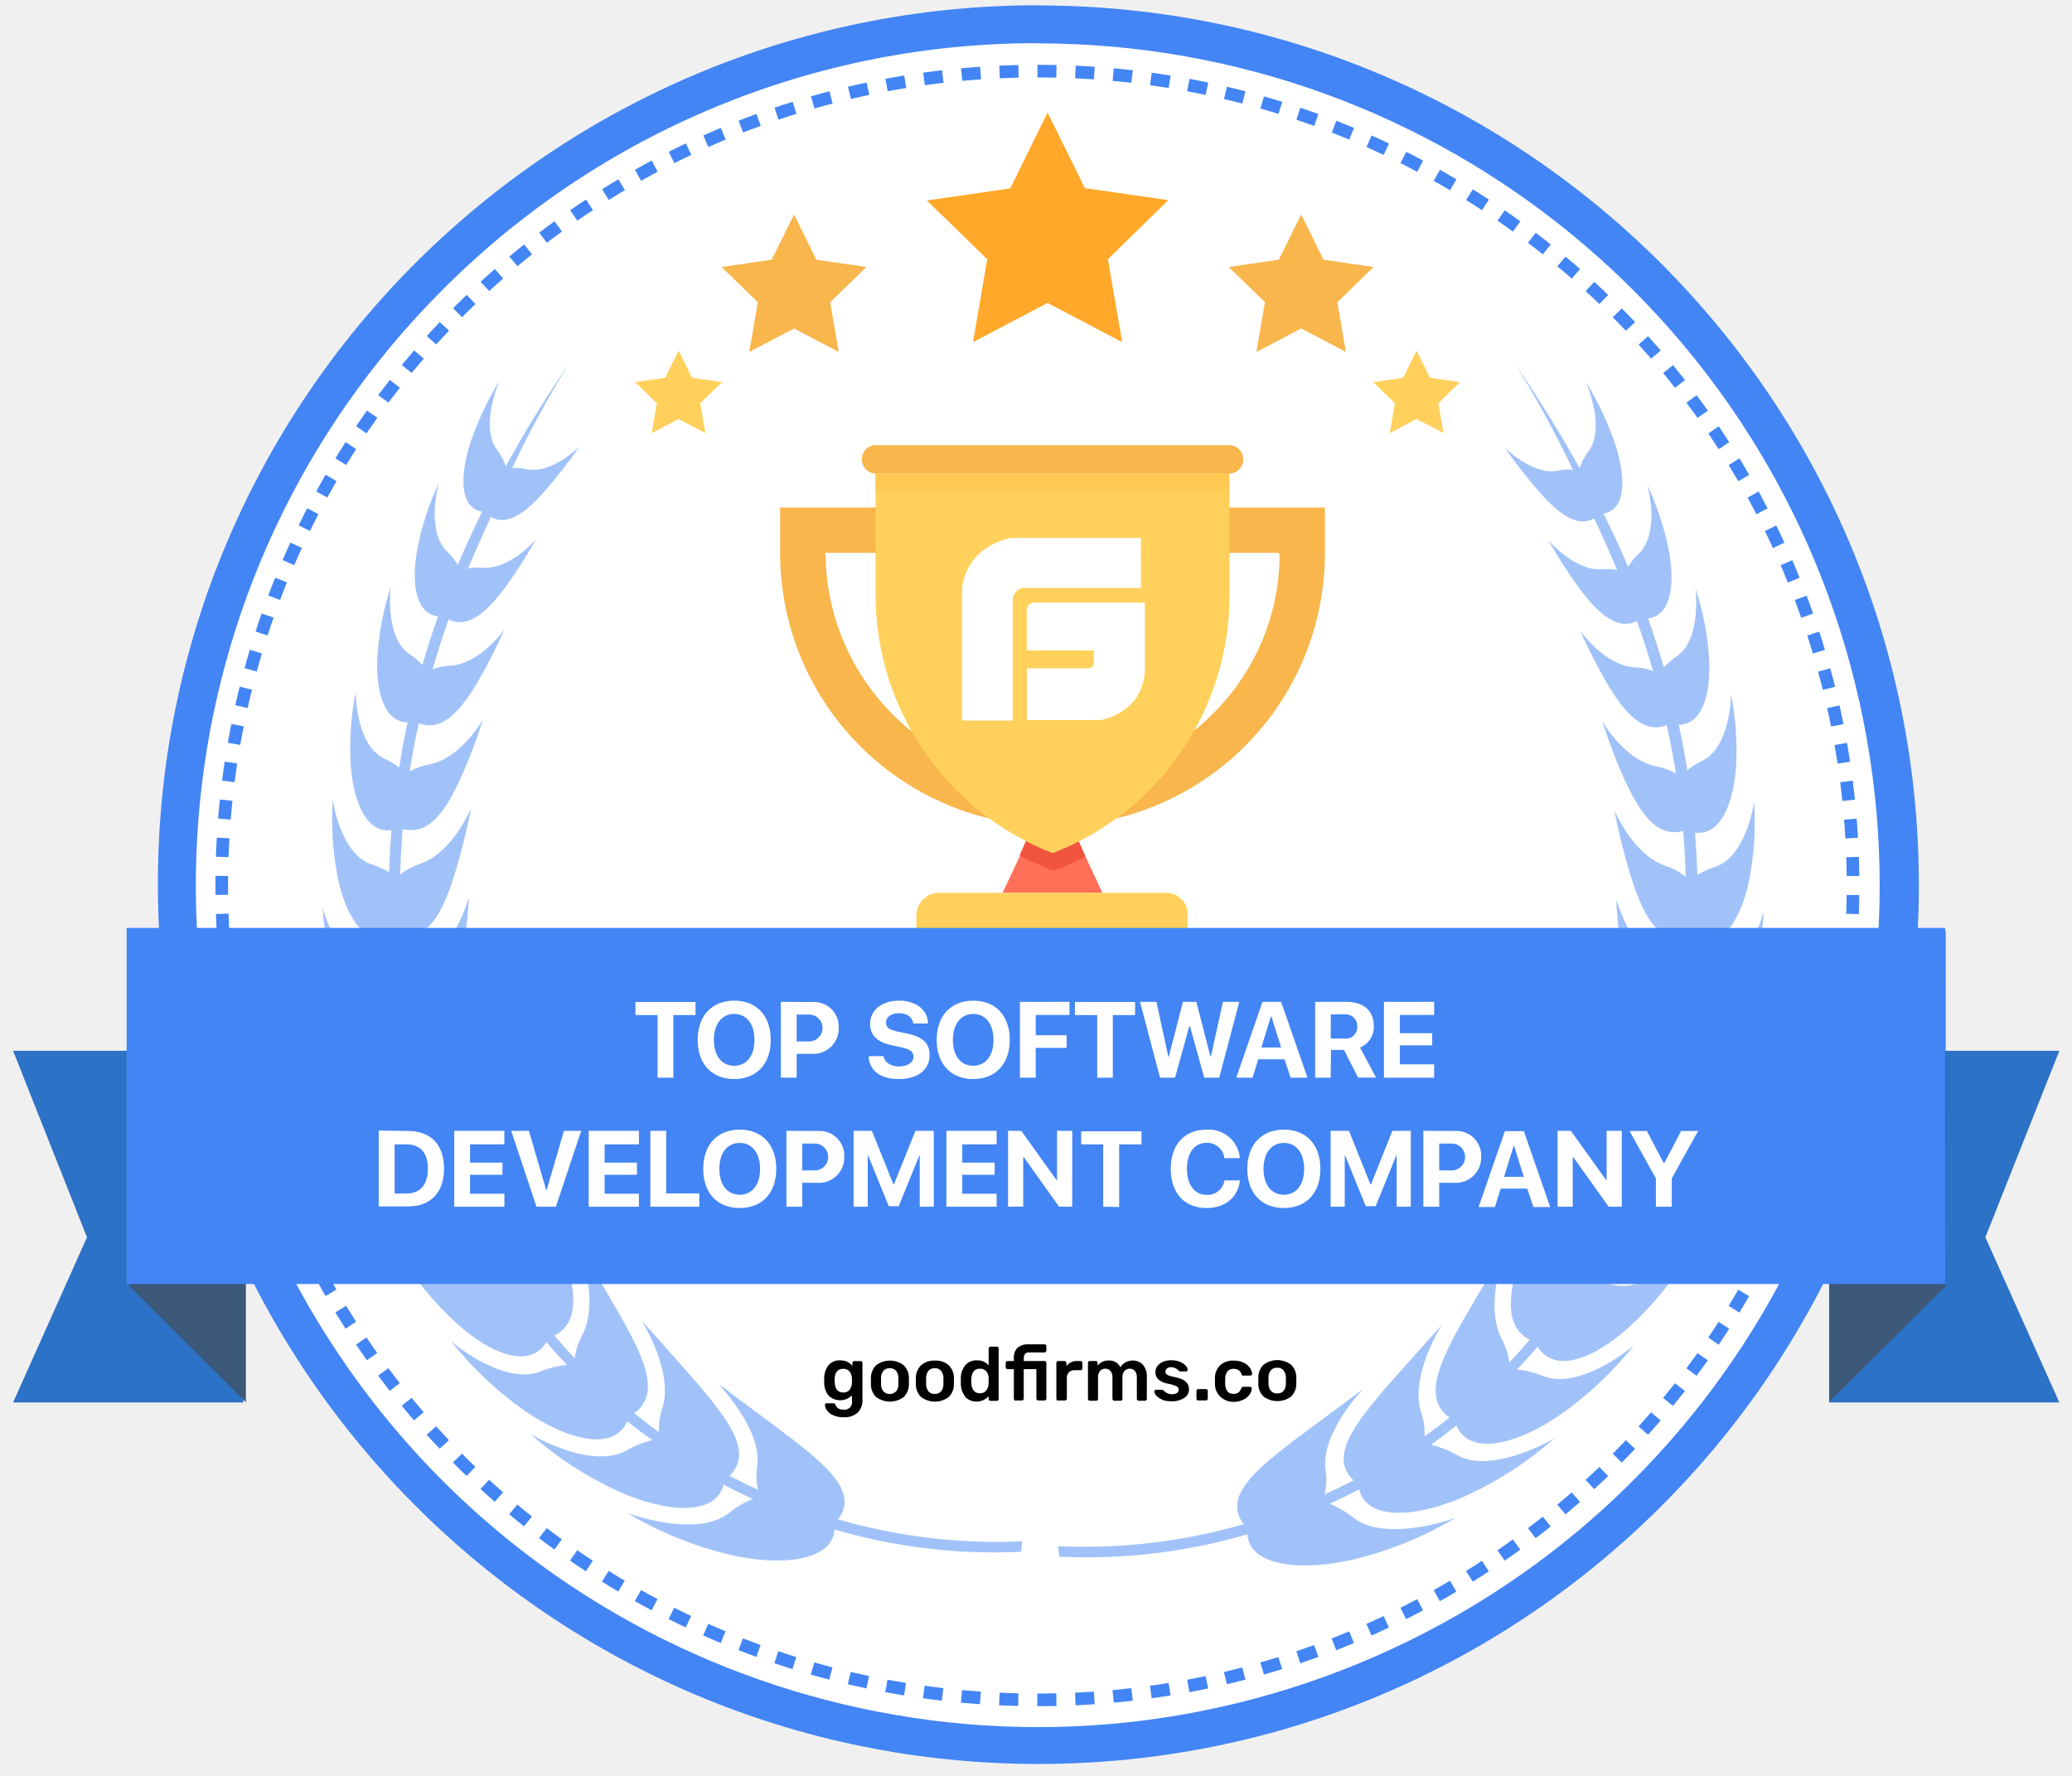
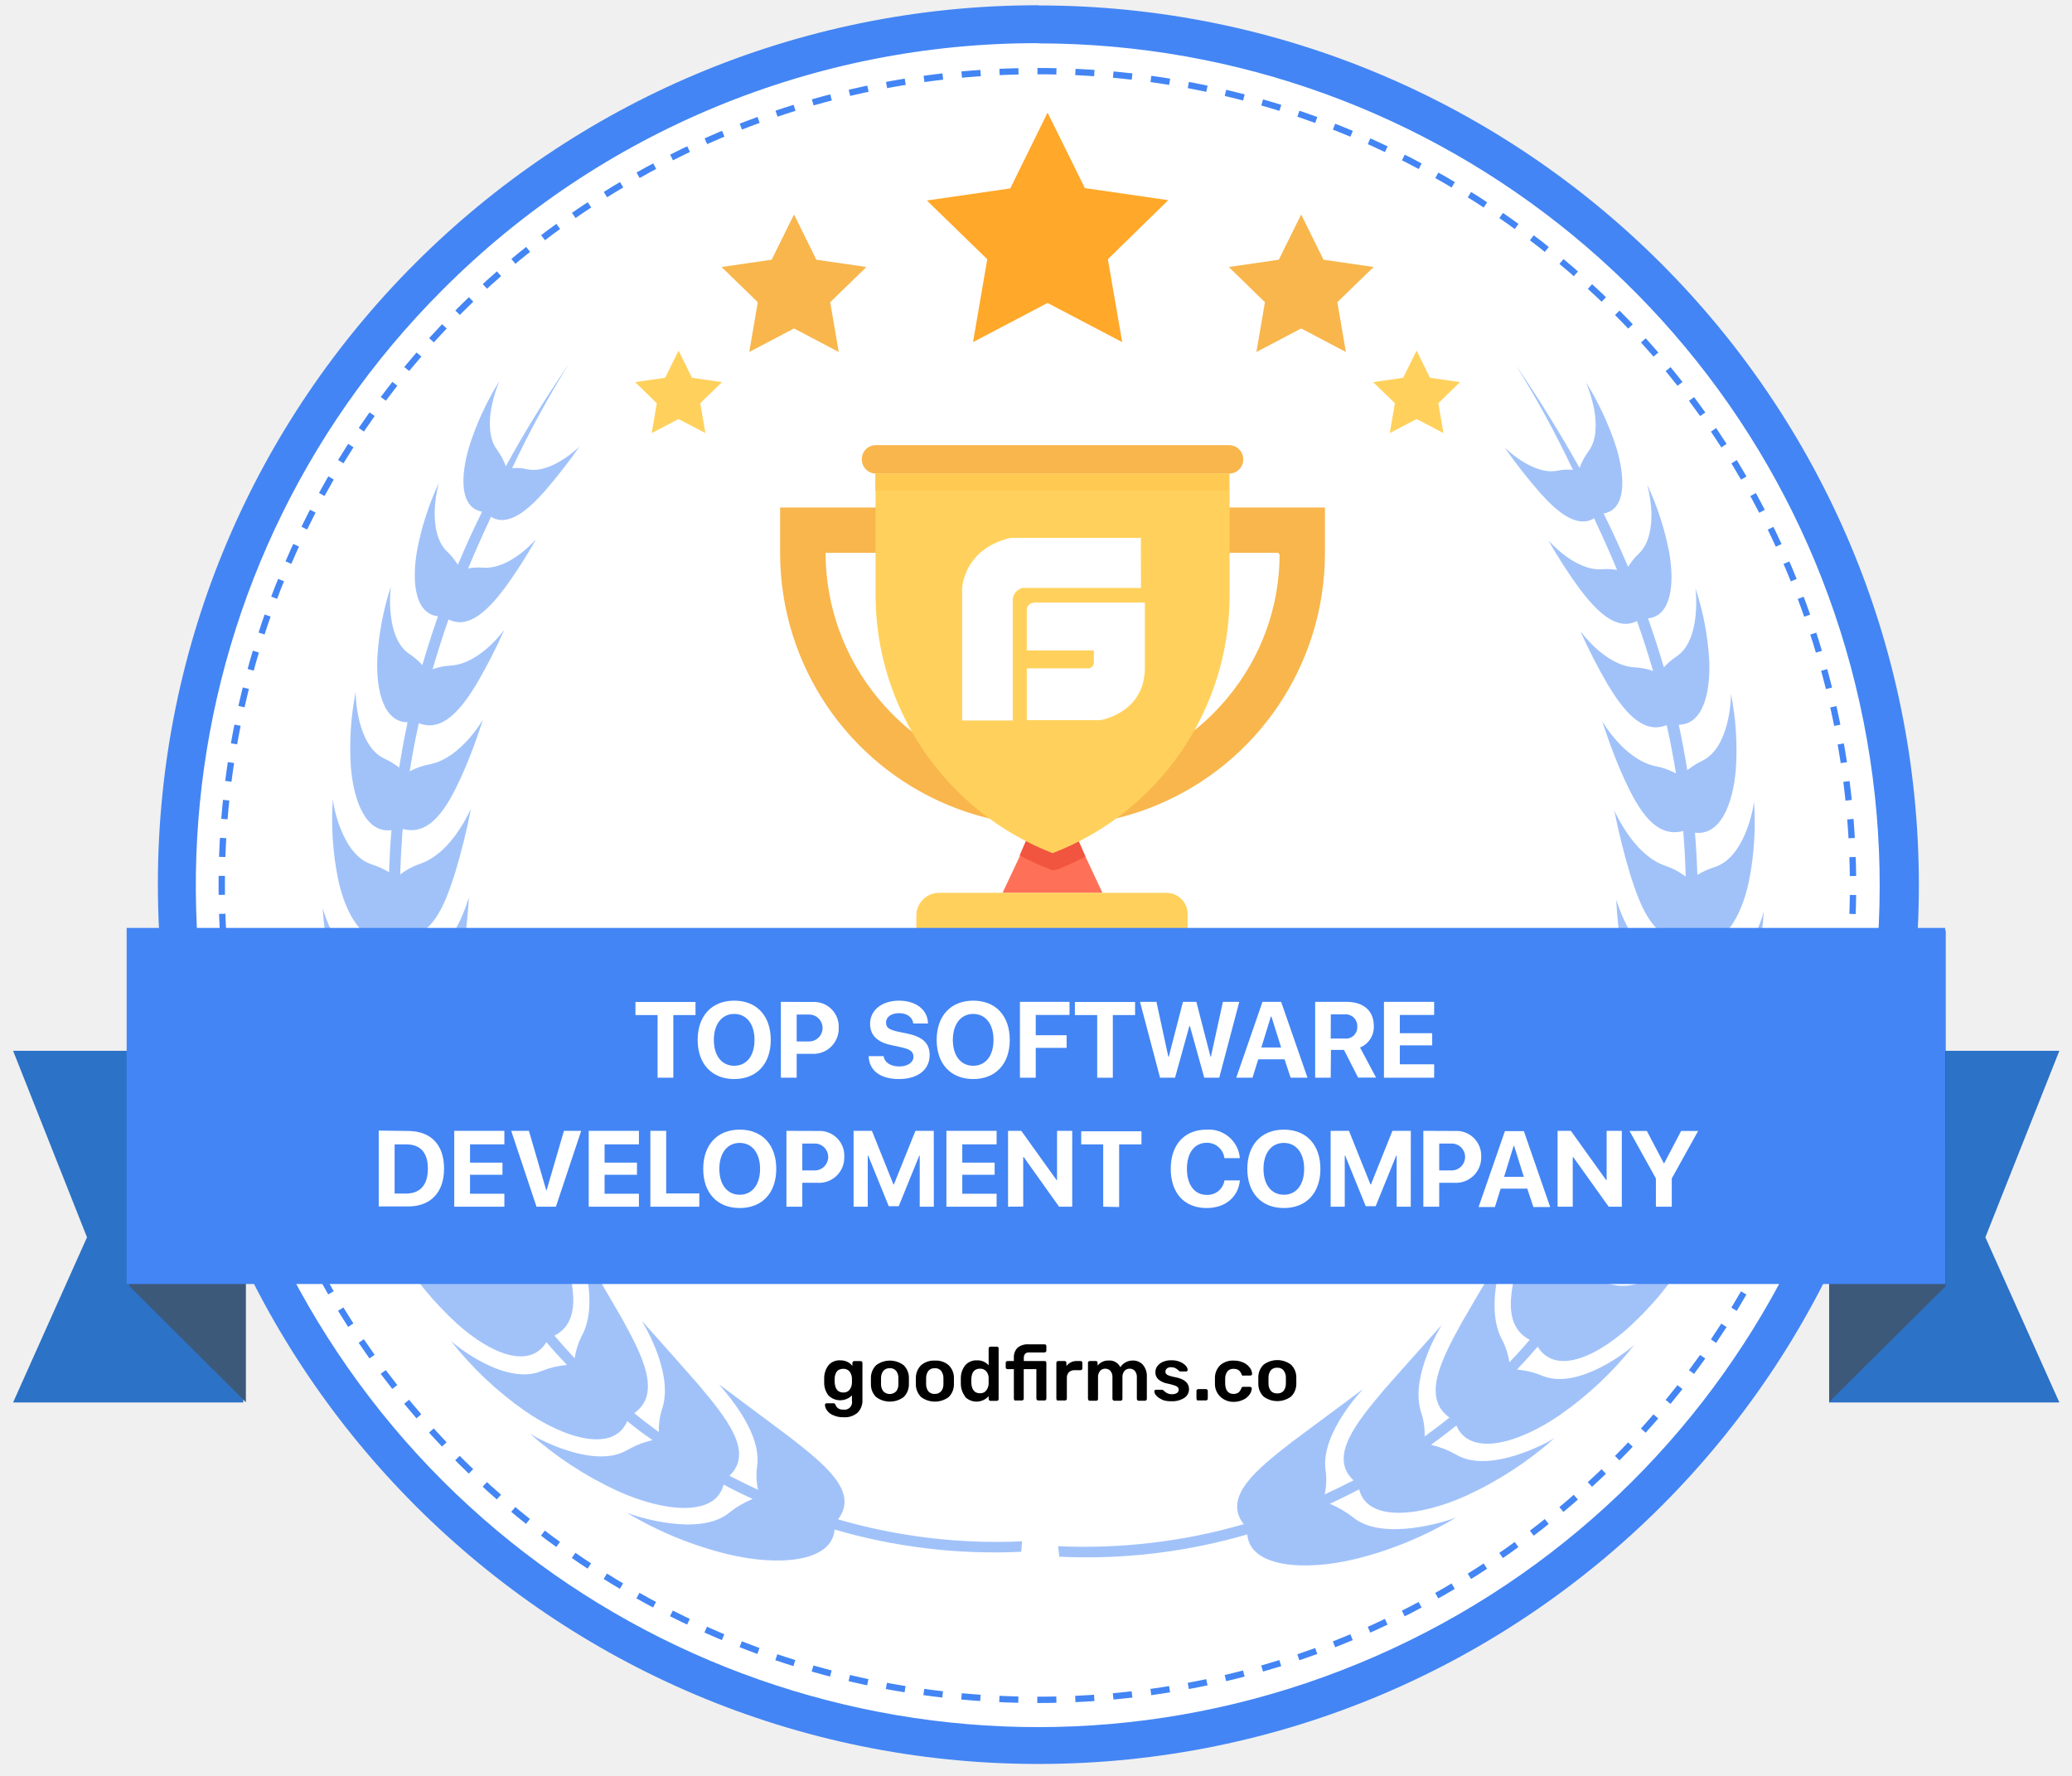
<svg xmlns="http://www.w3.org/2000/svg" id="Layer_1" data-name="Layer 1" viewBox="0 0 327.7 280.85">
  <defs>
-     <style>.cls-1,.cls-4{fill:none;}.cls-2{fill:#fff;}.cls-12,.cls-3{fill:#4385f4;}.cls-4{stroke:#4385f4;stroke-miterlimit:10;stroke-width:2px;stroke-dasharray:3 3;}.cls-5{fill:#ff7058;}.cls-6{fill:#ffd15c;}.cls-7{clip-path:url(#clip-path);}.cls-8{fill:#f1543f;}.cls-9{fill:#f8b64c;}.cls-10{clip-path:url(#clip-path-2);}.cls-11{fill:#ffc952;}.cls-12,.cls-13{opacity:0.5;}.cls-14{fill:#2c72c6;}.cls-15{fill:#3d597a;}.cls-16{fill:#ffa829;}.cls-17{isolation:isolate;}</style>
+     <style>.cls-1,.cls-4{fill:none;}.cls-2{fill:#fff;}.cls-12,.cls-3{fill:#4385f4;}.cls-4{stroke:#4385f4;strokeMiterlimit:10;strokeWidth:2px;stroke-dasharray:3 3;}.cls-5{fill:#ff7058;}.cls-6{fill:#ffd15c;}.cls-7{clip-path:url(#clip-path);}.cls-8{fill:#f1543f;}.cls-9{fill:#f8b64c;}.cls-10{clip-path:url(#clip-path-2);}.cls-11{fill:#ffc952;}.cls-12,.cls-13{opacity:0.5;}.cls-14{fill:#2c72c6;}.cls-15{fill:#3d597a;}.cls-16{fill:#ffa829;}.cls-17{isolation:isolate;}</style>
    <clipPath id="clip-path">
      <path class="cls-1" d="M171.67,135.48a45.75,45.75,0,0,1-4.31,2l-.9.18-.89-.36a44.62,44.62,0,0,1-4.31-2l2.33-5.38h5.56Z" />
    </clipPath>
    <clipPath id="clip-path-2">
      <rect class="cls-1" x="138.46" y="74.9" width="55.83" height="2.69" />
    </clipPath>
  </defs>
  <ellipse class="cls-2" cx="164.21" cy="139.91" rx="136.27" ry="136.05" />
  <path class="cls-3" d="M164.21,6.86A133.15,133.15,0,1,1,70,45.83a132.51,132.51,0,0,1,94.24-39m0-6c-76.92,0-139.27,62.25-139.27,139S87.29,279,164.21,279s139.27-62.25,139.27-139S241.13.86,164.21.86Z" />
  <path class="cls-4" d="M164.07,268.86c71.25,0,129-57.67,129-128.81s-57.75-128.8-129-128.8-129,57.67-129,128.8,57.76,128.81,129,128.81" />
  <polygon class="cls-5" points="174.36 141.22 158.56 141.22 161.26 135.48 163.59 130.1 169.34 130.1 171.67 135.48 174.36 141.22" />
  <path class="cls-6" d="M184.41,141.22h-35.9a3.6,3.6,0,0,0-3.59,3.58v11.65h42.91V144.8a3.35,3.35,0,0,0-3.42-3.58" />
  <g class="cls-7">
    <rect class="cls-8" x="156.26" y="124.92" width="20.41" height="17.71" />
  </g>
  <path class="cls-9" d="M194.47,70.41h-56a2.19,2.19,0,0,0-2.16,2.16,2.23,2.23,0,0,0,2.16,2.33h56a2.19,2.19,0,0,0,2.15-2.16A2.23,2.23,0,0,0,194.47,70.41Zm-71.09,9.86v7.35a43.19,43.19,0,0,0,26.75,39.79,42.92,42.92,0,0,0,32.67,0,43.19,43.19,0,0,0,26.75-39.79V80.27Zm79,7.35a35.49,35.49,0,0,1-8.26,22.77,36.17,36.17,0,0,1-27.65,13.08,35.58,35.58,0,0,1-27.64-13.08,36.08,36.08,0,0,1-8.26-22.77v-.18h71.63v.18Z" />
  <path class="cls-6" d="M194.47,74.9V94.25a43.67,43.67,0,0,1-28,40.69,43.92,43.92,0,0,1-28-40.86V74.9Z" />
  <g class="cls-10">
    <rect class="cls-11" x="133.46" y="69.9" width="65.83" height="12.69" />
  </g>
  <path class="cls-2" d="M164,95.3s-1.61-.16-1.61,1.26v6.31H173v1.89a.91.91,0,0,1-1,.95H162.4v8.2H174s7-1.07,7.07-8.2V95.3Zm16.44-10.22H159.8c-7.47,1.77-7.63,8-7.63,8v20.88h8v-19A2,2,0,0,1,161.7,93h18.75Z" />
  <path class="cls-1" d="M231.63,239.83l.11-.07S231.7,239.79,231.63,239.83Zm14.43-13.1.08-.07ZM259.18,211l.05-.08S259.21,211,259.18,211Zm15.74-32.81h0Zm3.93-17v0S278.86,161.18,278.85,161.2Zm0-18.3s0-.07,0-.06S278.86,142.86,278.85,142.9Zm-1.31-17v-.1S277.55,125.85,277.54,125.91Zm-3.93-15.78a.1.1,0,0,0,0,0S273.61,110.11,273.61,110.13Zm-5.24-17v0A.06.06,0,0,1,268.37,93.11ZM162.11,244.56a91,91,0,0,1-29.35-3.48c3.41-4.4-2.22-8.78-7.61-13-5.65-4.2-11.31-8.39-11.31-8.41s6.66,6.83,6,12.69a10.57,10.57,0,0,0,.11,4q-2.31-1.05-4.55-2.22c4-3.78-.53-9.19-4.84-14.33-4.56-5.18-9.16-10.27-9.16-10.29s5.06,7.91,3.36,13.68a11.12,11.12,0,0,0-.62,4c-1.34-1-2.65-1.94-3.92-3,4.45-3.14,1.2-9.32-2-15.11-3.39-5.9-6.89-11.61-6.89-11.62s3.41,8.6.73,14.11a11.54,11.54,0,0,0-1.32,3.9c-1.11-1.17-2.19-2.36-3.22-3.57,4.76-2.45,2.9-9.06.88-15.32-2.25-6.36-4.67-12.33-4.64-12.42-.13,0,1.8,8.95-1.79,14a12.75,12.75,0,0,0-2,3.67q-1.29-2-2.49-4c5.08-1.76,4.43-8.55,3.53-15-1.09-6.55-2.45-12.73-2.45-12.8s.29,9-4.09,13.5A13.23,13.23,0,0,0,72,187c-.4-.91-.79-1.83-1.16-2.75-.29-.71-.56-1.42-.83-2.14,5.11-1,5.57-7.38,5.71-13.48,0-6.22-.37-12.11-.4-12.17s-1,8.36-5.83,12a12.91,12.91,0,0,0-2.94,2.84c-.5-1.93-1-3.86-1.35-5.81,5.07-.13,6.45-6.05,7.44-11.72s1.32-11.25,1.27-11.31-2.06,7.6-7.09,10.33a12.38,12.38,0,0,0-3.23,2.32c-.25-2.2-.42-4.39-.54-6.59,4.87.58,6.94-4.71,8.6-9.86a104.07,104.07,0,0,0,2.58-10.33c-.07,0-2.84,6.8-7.91,8.67a11.61,11.61,0,0,0-3.38,1.76c.05-2,.15-3.91.3-5.85,0-.46.07-.91.11-1.37,4.39,1.22,7.12-3.49,9.21-8s3.58-9.34,3.58-9.35-3.4,6-8.35,7.09a10.76,10.76,0,0,0-3.31,1.17q.61-3.84,1.47-7.65c3.85,1.56,6.9-2.41,9.3-6.37a86.15,86.15,0,0,0,4.34-8.47s-3.8,5.36-8.49,5.7a9.9,9.9,0,0,0-3,.58q1.15-4,2.55-7.9c3.27,1.65,6.41-1.61,9-5a81.29,81.29,0,0,0,5-7.73S80.51,90.32,76.19,90a8.84,8.84,0,0,0-2.4.11q1.59-3.84,3.41-7.68l.21-.5c2.71,1.66,5.85-1,8.54-4a86.58,86.58,0,0,0,5.6-7.14c-.06,0-4.44,4.39-8.32,3.62a7.49,7.49,0,0,0-2.46-.13,163.47,163.47,0,0,1,9-16.61C86,63.23,82.69,68.65,79.72,74a10.36,10.36,0,0,0-1.46-2.71C77,69.64,77,67,77.43,64.65a23,23,0,0,1,1.26-4.18,47.36,47.36,0,0,0-4.77,10.26c-1.53,5.07-1.49,9.88,2,10.48-1.4,2.81-2.68,5.62-3.87,8.43a10.84,10.84,0,0,0-1.75-2.14c-1.6-1.51-2-4.21-1.94-6.54a20.9,20.9,0,0,1,.66-4.31,45.35,45.35,0,0,0-3.5,10.83c-.86,5.14-.21,9.93,3.37,10.32-.91,2.58-1.74,5.15-2.5,7.74a11.63,11.63,0,0,0-2-1.72c-3.85-2.53-3.09-10.2-3-10.78a44.16,44.16,0,0,0-2.18,11.42c-.21,5.3,1.07,10.12,4.81,10.16,0,0,0,0,0,.06q-.76,3.54-1.34,7.13a11.83,11.83,0,0,0-2.3-1.46c-4.43-2.06-4.66-10.06-4.59-10.66a45.36,45.36,0,0,0-.78,12.1c.49,5.53,2.5,10.41,6.46,9.9-.18,2.22-.31,4.44-.38,6.68a12.47,12.47,0,0,0-2.69-1.23c-4.81-1.47-6.2-9.39-6.27-10.39a47.41,47.41,0,0,0,.82,12.7c1.2,5.71,4.22,10.74,8.26,9.48.12,2,.28,4.1.5,6.14a12.78,12.78,0,0,0-3.14-1c-5.34-.87-7.9-9.25-8-10.06a49.12,49.12,0,0,0,2.69,13.31c2.11,6,6.11,10.93,10.23,8.75.39,1.86.83,3.73,1.32,5.58a13.18,13.18,0,0,0-3.66-.64c-5.82-.16-9.8-9-9.92-9.51a50.59,50.59,0,0,0,4.85,13.72c3.21,6.09,8.31,10.87,12.32,7.63q.93,2.46,2,4.88a13.8,13.8,0,0,0-4.09-.19c-6.2.68-11.85-8.28-11.92-8.62a52.86,52.86,0,0,0,7.35,13.78c4.43,6,10.69,10.33,14.32,6.11q1.22,2.06,2.52,4a14.07,14.07,0,0,0-4.1.37c-6.19,1.57-13.42-6.89-13.3-7A51.6,51.6,0,0,0,70.85,209c5.46,5.36,12.49,8.75,15.42,4,1,1.23,2.14,2.43,3.27,3.62a14,14,0,0,0-4.07,1C79.83,220,71.69,213.48,71,212.71a55.07,55.07,0,0,0,11.83,11.15c6.59,4.53,14.2,6.62,16.34,1.64,1.3,1.05,2.64,2.06,4,3.05a15,15,0,0,0-4,1.57c-5.28,3.13-14.62-2-15.56-2.65a56.54,56.54,0,0,0,14,9.13c7.51,3.4,15.67,4.14,16.93-1,1.52.79,3.06,1.56,4.64,2.28a15.34,15.34,0,0,0-3.74,2.18c-4.79,3.92-15.16.52-16.33,0A58.07,58.07,0,0,0,115,246.58c8.27,2,16.73,1.26,17.13-3.89a90.84,90.84,0,0,0,29.74,3.53Z" />
  <path class="cls-12" d="M99.14,239.24l-.11-.07S99.07,239.2,99.14,239.24ZM83.77,226.75l-.08-.08S83.72,226.71,83.77,226.75ZM71.24,212l-.06-.07ZM54.85,178.38h0ZM51.7,161v0Zm-.65-17.44v-.06S51.05,143.53,51.05,143.57Zm1.59-17.24c0-.07,0-.11,0-.1S52.63,126.27,52.64,126.33Zm3.63-17a.1.1,0,0,0,0,0A.1.1,0,0,1,56.27,109.32Zm5.57-16.6v0S61.84,92.7,61.84,92.72Z" />
  <g class="cls-13">
    <path class="cls-3" d="M161.65,243.79a89.85,89.85,0,0,1-29.11-3.48c3.38-4.38-2.2-8.74-7.55-12.94L113.78,219c-.13.1,6.6,6.8,6,12.64a10.58,10.58,0,0,0,.11,4c-1.53-.71-3-1.44-4.52-2.22,3.93-3.77-.52-9.17-4.8-14.29-4.52-5.17-9.08-10.24-9.09-10.25s5,7.88,3.34,13.63a11.26,11.26,0,0,0-.62,4c-1.33-1-2.63-1.94-3.89-3,4.42-3.12,1.2-9.28-2-15.06-3.36-5.87-6.83-11.57-6.83-11.58s3.38,8.57.72,14.06a11.72,11.72,0,0,0-1.31,3.9q-1.65-1.76-3.2-3.57c4.73-2.43,2.89-9,.88-15.26-2.23-6.35-4.63-12.3-4.61-12.39s1.79,8.92-1.77,14a12.7,12.7,0,0,0-2,3.67q-1.28-2-2.46-4c5-1.76,4.39-8.52,3.5-14.92-1.09-6.54-2.43-12.7-2.43-12.77s.29,9-4.06,13.46a13.32,13.32,0,0,0-2.54,3.34c-.39-.91-.78-1.82-1.15-2.74-.28-.71-.56-1.42-.82-2.14,5.07-.94,5.52-7.35,5.66-13.43,0-6.21-.36-12.08-.39-12.14s-1,8.33-5.79,12a12.67,12.67,0,0,0-2.91,2.82c-.5-1.92-1-3.84-1.34-5.78,5-.14,6.39-6,7.38-11.69S74.19,142,74.14,142s-2,7.57-7,10.29a12.19,12.19,0,0,0-3.2,2.32q-.36-3.28-.53-6.57c4.82.58,6.87-4.7,8.52-9.83a104.52,104.52,0,0,0,2.56-10.3c-.06,0-2.81,6.78-7.84,8.64a11.48,11.48,0,0,0-3.36,1.76c.06-1.95.16-3.9.3-5.83,0-.46.08-.92.11-1.37,4.35,1.21,7.06-3.48,9.14-8s3.55-9.31,3.55-9.32-3.37,6-8.29,7.07A10.86,10.86,0,0,0,64.79,122c.4-2.55.89-5.09,1.45-7.62,3.82,1.55,6.84-2.4,9.22-6.35a89.71,89.71,0,0,0,4.32-8.45s-3.78,5.35-8.43,5.69a9.69,9.69,0,0,0-2.93.58q1.14-3.94,2.52-7.88c3.24,1.65,6.36-1.61,8.92-5a80.05,80.05,0,0,0,4.94-7.7s-4.08,4.8-8.38,4.52a9.13,9.13,0,0,0-2.38.11q1.59-3.82,3.39-7.66l.21-.5c2.69,1.66,5.8-1,8.47-4a87.18,87.18,0,0,0,5.55-7.12s-4.4,4.38-8.25,3.61A7.38,7.38,0,0,0,81,74.05,160.7,160.7,0,0,1,90,57.5c-3.75,5.5-7.08,10.9-10,16.25a10.26,10.26,0,0,0-1.45-2.7c-1.23-1.66-1.26-4.34-.82-6.63a21.72,21.72,0,0,1,1.25-4.16,46.35,46.35,0,0,0-4.73,10.22c-1.53,5.06-1.48,9.85,2,10.45-1.39,2.8-2.66,5.61-3.84,8.4a10.94,10.94,0,0,0-1.73-2.13c-1.59-1.51-2-4.19-1.93-6.52a20.11,20.11,0,0,1,.66-4.3,44.86,44.86,0,0,0-3.47,10.8c-.86,5.12-.22,9.9,3.33,10.29q-1.35,3.86-2.47,7.72a11.12,11.12,0,0,0-2-1.72C60.94,101,61.7,93.3,61.84,92.72a44.67,44.67,0,0,0-2.17,11.39c-.21,5.28,1.07,10.09,4.78,10.13,0,0,0,0,0,.06q-.75,3.53-1.32,7.11A11.74,11.74,0,0,0,60.82,120c-4.39-2-4.62-10-4.55-10.63a45.31,45.31,0,0,0-.77,12.06c.48,5.52,2.48,10.39,6.41,9.87q-.27,3.33-.38,6.66a12.55,12.55,0,0,0-2.67-1.22c-4.77-1.47-6.15-9.36-6.22-10.35A47.5,47.5,0,0,0,53.46,139c1.18,5.7,4.18,10.72,8.19,9.46q.16,3.06.5,6.12a12.33,12.33,0,0,0-3.12-1c-5.29-.87-7.84-9.23-8-10a49.36,49.36,0,0,0,2.67,13.27c2.1,5.93,6.06,10.9,10.15,8.72.39,1.86.82,3.72,1.31,5.57a13,13,0,0,0-3.63-.64c-5.78-.16-9.72-8.94-9.85-9.48a51.39,51.39,0,0,0,4.82,13.68c3.19,6.07,8.24,10.83,12.22,7.6q.93,2.46,2,4.87a13.55,13.55,0,0,0-4.06-.19c-6.15.68-11.75-8.26-11.81-8.59a52.83,52.83,0,0,0,7.28,13.73c4.4,6,10.61,10.31,14.21,6.1q1.2,2,2.5,4a13.88,13.88,0,0,0-4.07.37c-6.13,1.56-13.31-6.87-13.19-7a51.4,51.4,0,0,0,9.55,12.69c5.42,5.35,12.39,8.73,15.29,4,1,1.22,2.13,2.43,3.25,3.61a14.05,14.05,0,0,0-4,.95C80,219.26,72,212.8,71.24,212A54.92,54.92,0,0,0,83,223.15c6.53,4.52,14.08,6.6,16.2,1.63q1.93,1.58,4,3a14.82,14.82,0,0,0-4,1.57c-5.24,3.12-14.5-1.95-15.44-2.64a56.45,56.45,0,0,0,13.89,9.1c7.45,3.39,15.54,4.13,16.79-1,1.5.8,3,1.55,4.6,2.27a15.2,15.2,0,0,0-3.71,2.18c-4.75,3.91-15,.52-16.2,0A57.4,57.4,0,0,0,115,245.8c8.19,2,16.59,1.26,17-3.88a89.75,89.75,0,0,0,29.51,3.52Z" />
  </g>
  <path class="cls-1" d="M168.69,243.79a89.85,89.85,0,0,0,29.11-3.48c-3.38-4.38,2.21-8.74,7.55-12.94L216.57,219c.12.1-6.61,6.8-6,12.64a10.58,10.58,0,0,1-.11,4c1.53-.71,3-1.44,4.52-2.22-3.93-3.77.52-9.17,4.8-14.29,4.52-5.17,9.09-10.24,9.09-10.25s-5,7.88-3.34,13.63a11,11,0,0,1,.62,4c1.33-1,2.63-1.94,3.89-3-4.42-3.12-1.2-9.28,1.95-15.06,3.36-5.87,6.83-11.57,6.84-11.58s-3.39,8.57-.73,14.06a11.72,11.72,0,0,1,1.31,3.9q1.65-1.76,3.2-3.57c-4.73-2.43-2.89-9-.88-15.26,2.23-6.35,4.63-12.3,4.61-12.39s-1.79,8.92,1.77,14a12.41,12.41,0,0,1,1.95,3.67q1.29-2,2.47-4c-5-1.76-4.39-8.52-3.5-14.92,1.09-6.54,2.43-12.7,2.43-12.77s-.29,9,4.06,13.46a13.32,13.32,0,0,1,2.54,3.34c.4-.91.78-1.82,1.15-2.74.28-.71.56-1.42.82-2.14-5.07-.94-5.52-7.35-5.66-13.43,0-6.21.36-12.08.39-12.14s1,8.33,5.79,12a12.67,12.67,0,0,1,2.91,2.82c.5-1.92.95-3.84,1.34-5.78-5-.14-6.39-6-7.38-11.69-.84-5.74-1.31-11.21-1.26-11.27s2.05,7.57,7,10.29a12.42,12.42,0,0,1,3.21,2.32c.23-2.19.41-4.38.52-6.57-4.82.58-6.87-4.7-8.52-9.83a101.32,101.32,0,0,1-2.56-10.3c.06,0,2.82,6.78,7.84,8.64a11.48,11.48,0,0,1,3.36,1.76c-.06-1.95-.16-3.9-.3-5.83,0-.46-.07-.92-.11-1.37-4.35,1.21-7.06-3.48-9.14-8s-3.54-9.31-3.55-9.32,3.37,6,8.29,7.07a10.86,10.86,0,0,1,3.27,1.16c-.4-2.55-.89-5.09-1.45-7.62-3.82,1.55-6.84-2.4-9.22-6.35a85.65,85.65,0,0,1-4.31-8.45s3.77,5.35,8.42,5.69a9.69,9.69,0,0,1,2.93.58q-1.14-3.94-2.52-7.88c-3.24,1.65-6.36-1.61-8.92-5a80.05,80.05,0,0,1-4.94-7.7s4.08,4.8,8.38,4.52a9.13,9.13,0,0,1,2.38.11q-1.59-3.82-3.39-7.66l-.21-.5c-2.69,1.66-5.8-1-8.47-4a87.18,87.18,0,0,1-5.55-7.12s4.4,4.38,8.25,3.61a7.37,7.37,0,0,1,2.44-.13,160.7,160.7,0,0,0-9-16.55c3.75,5.5,7.08,10.9,10,16.25a9.92,9.92,0,0,1,1.44-2.7c1.23-1.66,1.26-4.34.82-6.63a21.72,21.72,0,0,0-1.25-4.16,45.85,45.85,0,0,1,4.73,10.22c1.53,5.06,1.48,9.85-2,10.45,1.39,2.8,2.66,5.61,3.84,8.4a10.94,10.94,0,0,1,1.73-2.13c1.6-1.51,2-4.19,1.93-6.52a20.11,20.11,0,0,0-.66-4.3,44.86,44.86,0,0,1,3.47,10.8c.86,5.12.22,9.9-3.33,10.29q1.35,3.86,2.47,7.72a11.12,11.12,0,0,1,2-1.72c3.82-2.52,3.06-10.17,2.92-10.75a44.67,44.67,0,0,1,2.17,11.39c.21,5.28-1.07,10.09-4.78,10.13,0,0,0,0,0,.06q.75,3.53,1.32,7.11a11.74,11.74,0,0,1,2.29-1.46c4.39-2,4.62-10,4.55-10.63a45.31,45.31,0,0,1,.77,12.06c-.48,5.52-2.48,10.39-6.41,9.87q.27,3.33.39,6.66a12.45,12.45,0,0,1,2.66-1.22c4.77-1.47,6.14-9.36,6.22-10.35a47.5,47.5,0,0,1-.82,12.65c-1.18,5.7-4.18,10.72-8.19,9.46q-.17,3.06-.5,6.12a12.33,12.33,0,0,1,3.12-1c5.29-.87,7.84-9.23,8-10a49.36,49.36,0,0,1-2.67,13.27c-2.1,5.93-6.06,10.9-10.15,8.72-.39,1.86-.82,3.72-1.31,5.57a13,13,0,0,1,3.63-.64c5.78-.16,9.72-8.94,9.85-9.48a51.39,51.39,0,0,1-4.82,13.68c-3.19,6.07-8.24,10.83-12.22,7.6q-.93,2.46-2,4.87a13.55,13.55,0,0,1,4.06-.19c6.15.68,11.75-8.26,11.81-8.59a52.83,52.83,0,0,1-7.28,13.73c-4.4,6-10.61,10.31-14.21,6.1q-1.2,2-2.5,4a13.88,13.88,0,0,1,4.07.37c6.13,1.56,13.31-6.87,13.19-7a51.4,51.4,0,0,1-9.55,12.69c-5.42,5.35-12.39,8.73-15.29,4-1,1.22-2.13,2.43-3.25,3.61a14.05,14.05,0,0,1,4,.95c5.59,2.31,13.66-4.15,14.39-4.92a54.92,54.92,0,0,1-11.74,11.12c-6.53,4.52-14.08,6.6-16.2,1.63q-1.93,1.58-4,3a14.82,14.82,0,0,1,3.95,1.57c5.24,3.12,14.5-1.95,15.44-2.64a56.45,56.45,0,0,1-13.89,9.1c-7.45,3.39-15.54,4.13-16.79-1-1.5.8-3,1.55-4.6,2.27a15.2,15.2,0,0,1,3.71,2.18c4.75,3.91,15,.52,16.2,0a57.4,57.4,0,0,1-15.81,6.56c-8.19,2-16.58,1.26-17-3.88a89.75,89.75,0,0,1-29.51,3.52l-.21-1.65Z" />
  <path d="M203,220a1.85,1.85,0,0,0,.37-1.17c0-.08,0-.23,0-.46s0-.39,0-.47a1.82,1.82,0,0,0-.38-1.17,1.2,1.2,0,0,0-1-.4,1.22,1.22,0,0,0-1,.4,1.82,1.82,0,0,0-.37,1.17l0,.47,0,.46A1.8,1.8,0,0,0,201,220a1.24,1.24,0,0,0,1,.39A1.23,1.23,0,0,0,203,220Zm-3.16.89a2.81,2.81,0,0,1-.83-2v-1.05a2.79,2.79,0,0,1,.84-2,3.62,3.62,0,0,1,4.33,0,2.79,2.79,0,0,1,.84,2c0,.09,0,.27,0,.53s0,.43,0,.52a2.77,2.77,0,0,1-.83,2,3.65,3.65,0,0,1-4.35,0Zm-6.86,0a2.76,2.76,0,0,1-.83-2l0-.48,0-.48a2.79,2.79,0,0,1,.83-2,3,3,0,0,1,2.11-.73,3.54,3.54,0,0,1,1.6.33,2.58,2.58,0,0,1,1,.82,1.9,1.9,0,0,1,.34.93.25.25,0,0,1-.08.21.32.32,0,0,1-.21.08h-1.06a.34.34,0,0,1-.2,0,.58.58,0,0,1-.12-.2,1.41,1.41,0,0,0-.47-.66,1.27,1.27,0,0,0-.75-.2,1.17,1.17,0,0,0-1,.38,1.84,1.84,0,0,0-.37,1.18v.84q.08,1.56,1.32,1.56a1.36,1.36,0,0,0,.76-.2,1.4,1.4,0,0,0,.46-.67.48.48,0,0,1,.12-.19.28.28,0,0,1,.2-.06h1.06a.32.32,0,0,1,.21.08.25.25,0,0,1,.08.21,1.88,1.88,0,0,1-.33.9,2.5,2.5,0,0,1-1,.84,3.46,3.46,0,0,1-1.62.35A3,3,0,0,1,193,220.91Zm-3.67.53a.28.28,0,0,1-.08-.2V220a.27.27,0,0,1,.29-.29h1.21a.28.28,0,0,1,.2.08.29.29,0,0,1,.09.21v1.21a.28.28,0,0,1-.08.2.26.26,0,0,1-.21.09h-1.21A.29.29,0,0,1,189.28,221.44Zm-5.55-.07a2.44,2.44,0,0,1-.91-.64,1.08,1.08,0,0,1-.29-.63.24.24,0,0,1,.07-.19.29.29,0,0,1,.19-.08h1a.22.22,0,0,1,.17.1l.27.23a1.61,1.61,0,0,0,1.08.38,1.5,1.5,0,0,0,.78-.18.61.61,0,0,0,.3-.54.56.56,0,0,0-.14-.39,1.21,1.21,0,0,0-.49-.27,9.19,9.19,0,0,0-1.07-.29,3.08,3.08,0,0,1-1.5-.66,1.48,1.48,0,0,1-.49-1.17,1.63,1.63,0,0,1,.29-.91,2.09,2.09,0,0,1,.86-.69,3.14,3.14,0,0,1,1.36-.27,3.5,3.5,0,0,1,1.4.25,2.54,2.54,0,0,1,.9.62,1.05,1.05,0,0,1,.3.64.24.24,0,0,1-.07.18.25.25,0,0,1-.19.08h-.9a.23.23,0,0,1-.2-.09,2.81,2.81,0,0,1-.27-.23,1.79,1.79,0,0,0-.42-.25,1.29,1.29,0,0,0-.55-.1,1,1,0,0,0-.68.19.63.63,0,0,0-.24.51.55.55,0,0,0,.11.36,1.22,1.22,0,0,0,.46.27,6.81,6.81,0,0,0,1,.25q2.16.42,2.16,1.89a1.63,1.63,0,0,1-.74,1.38,3.51,3.51,0,0,1-2.06.53A3.72,3.72,0,0,1,183.73,221.37Zm-11.61.07a.28.28,0,0,1-.08-.2v-5.67a.32.32,0,0,1,.08-.21.31.31,0,0,1,.21-.07h.94a.28.28,0,0,1,.21.07.28.28,0,0,1,.08.21V216a2.11,2.11,0,0,1,1.74-.81,1.89,1.89,0,0,1,1.86,1.06,2.18,2.18,0,0,1,.82-.77,2.25,2.25,0,0,1,1.14-.29,2.11,2.11,0,0,1,1.61.67,2.8,2.8,0,0,1,.62,1.95v3.45a.28.28,0,0,1-.08.2.26.26,0,0,1-.21.09h-1a.29.29,0,0,1-.21-.09.28.28,0,0,1-.08-.2v-3.35a1.56,1.56,0,0,0-.32-1.09,1.07,1.07,0,0,0-.83-.34,1.09,1.09,0,0,0-.8.34,1.53,1.53,0,0,0-.33,1.09v3.35a.28.28,0,0,1-.08.2.26.26,0,0,1-.21.09h-1a.31.31,0,0,1-.29-.29v-3.35a1.53,1.53,0,0,0-.32-1.09,1.12,1.12,0,0,0-.83-.34,1.1,1.1,0,0,0-.8.34,1.53,1.53,0,0,0-.33,1.09v3.35a.27.27,0,0,1-.07.2.29.29,0,0,1-.21.09h-1A.29.29,0,0,1,172.12,221.44Zm-5,0a.28.28,0,0,1-.08-.2v-5.65a.33.33,0,0,1,.08-.22.28.28,0,0,1,.21-.08h1a.29.29,0,0,1,.22.08.33.33,0,0,1,.08.22v.49a2,2,0,0,1,1.73-.79h.5a.28.28,0,0,1,.21.07.28.28,0,0,1,.08.21v.88a.24.24,0,0,1-.08.2.26.26,0,0,1-.21.09h-.94a1.21,1.21,0,0,0-.89.32,1.19,1.19,0,0,0-.33.89v3.29a.24.24,0,0,1-.08.2.27.27,0,0,1-.2.09H167.3A.29.29,0,0,1,167.09,221.44Zm-6.72,0a.28.28,0,0,1-.08-.2v-4.67h-1a.27.27,0,0,1-.29-.29v-.71a.3.3,0,0,1,.08-.2.28.28,0,0,1,.21-.08h1v-.48a2.11,2.11,0,0,1,.59-1.63,2.53,2.53,0,0,1,1.77-.53h2.49a.28.28,0,0,1,.21.07.32.32,0,0,1,.08.21v.71a.29.29,0,0,1-.09.21.28.28,0,0,1-.2.08h-2.43a.84.84,0,0,0-.66.23,1.14,1.14,0,0,0-.19.71v.42h3.28a.28.28,0,0,1,.21.07.32.32,0,0,1,.08.21v5.67a.28.28,0,0,1-.08.2.26.26,0,0,1-.21.09h-1a.31.31,0,0,1-.29-.29v-4.67h-2v4.67a.24.24,0,0,1-.08.2.26.26,0,0,1-.21.09h-1A.29.29,0,0,1,160.37,221.44ZM156,219.91a1.89,1.89,0,0,0,.36-1.08c0-.1,0-.25,0-.46s0-.37,0-.47a1.63,1.63,0,0,0-.37-1,1.24,1.24,0,0,0-1-.42c-.85,0-1.31.53-1.37,1.59v.72c.06,1,.52,1.58,1.37,1.58A1.2,1.2,0,0,0,156,219.91Zm-3.33,1a3.3,3.3,0,0,1-.71-2.07V218a3.29,3.29,0,0,1,.7-2.06,2.31,2.31,0,0,1,1.87-.78,2.29,2.29,0,0,1,1.83.79v-2.67a.29.29,0,0,1,.09-.21.27.27,0,0,1,.2-.07h1a.28.28,0,0,1,.21.07.28.28,0,0,1,.08.21v8a.24.24,0,0,1-.08.2.26.26,0,0,1-.21.09h-1a.31.31,0,0,1-.29-.29v-.45a2.57,2.57,0,0,1-3.76.08Zm-3.83-.83a1.85,1.85,0,0,0,.37-1.17c0-.08,0-.23,0-.46s0-.39,0-.47a1.87,1.87,0,0,0-.37-1.17,1.21,1.21,0,0,0-1-.4,1.23,1.23,0,0,0-1,.4,1.87,1.87,0,0,0-.37,1.17v.93a1.85,1.85,0,0,0,.37,1.17,1.25,1.25,0,0,0,1,.39A1.21,1.21,0,0,0,148.88,220Zm-3.16.89a2.81,2.81,0,0,1-.83-2v-1.05a2.79,2.79,0,0,1,.84-2,3.1,3.1,0,0,1,2.18-.72,3.06,3.06,0,0,1,2.16.72,2.79,2.79,0,0,1,.84,2c0,.09,0,.27,0,.53s0,.43,0,.52a2.81,2.81,0,0,1-.83,2,3.66,3.66,0,0,1-4.36,0Zm-3.95-.89a1.79,1.79,0,0,0,.36-1.17,4,4,0,0,0,0-.46,4.11,4.11,0,0,0,0-.47,1.82,1.82,0,0,0-.37-1.17,1.2,1.2,0,0,0-1-.4,1.22,1.22,0,0,0-1,.4,1.82,1.82,0,0,0-.38,1.17v.93a1.8,1.8,0,0,0,.38,1.17,1.43,1.43,0,0,0,2,0Zm-3.16.89a2.77,2.77,0,0,1-.83-2v-1.05a2.79,2.79,0,0,1,.84-2,3.62,3.62,0,0,1,4.33,0,2.79,2.79,0,0,1,.84,2c0,.09,0,.27,0,.53s0,.43,0,.52a2.81,2.81,0,0,1-.83,2,3.65,3.65,0,0,1-4.35,0Zm-4.2-1.16a1.9,1.9,0,0,0,.37-1.05,3.57,3.57,0,0,0,0-.39,3.36,3.36,0,0,0,0-.38,1.93,1.93,0,0,0-.37-1.06,1.23,1.23,0,0,0-1-.43c-.87,0-1.32.53-1.37,1.59v.28c0,1.25.46,1.88,1.38,1.88A1.21,1.21,0,0,0,134.41,219.77Zm-2.69,4a2.32,2.32,0,0,1-.94-.81,1.58,1.58,0,0,1-.27-.78.26.26,0,0,1,.08-.2.29.29,0,0,1,.2-.07h1.07a.3.3,0,0,1,.19.05.38.38,0,0,1,.12.2,1.38,1.38,0,0,0,.4.53,1.26,1.26,0,0,0,.82.22,1.19,1.19,0,0,0,1.39-1.42v-.82a2.64,2.64,0,0,1-3.72,0,3.29,3.29,0,0,1-.67-2.06l0-.33,0-.32a3.36,3.36,0,0,1,.68-2.06,2.27,2.27,0,0,1,1.87-.78,2.46,2.46,0,0,1,1.12.24,2.26,2.26,0,0,1,.79.64v-.46a.29.29,0,0,1,.09-.22.28.28,0,0,1,.21-.08h1a.28.28,0,0,1,.21.08.33.33,0,0,1,.08.22v5.78a2.72,2.72,0,0,1-.74,2.06,3.07,3.07,0,0,1-2.24.74A3.59,3.59,0,0,1,131.72,223.81Z" />
  <path class="cls-14" d="M325.7,166.2H289.29v55.62H325.7L314,195.7Zm-323.63,0H38.48v55.62H2.07L13.76,195.7Z" />
  <path class="cls-15" d="M307.71,147.11l-18.41,19v55.62l18.41-18.29Zm-287.27,0,18.45,19.81v54.87L20.44,203.39Z" />
  <polygon class="cls-3" points="20.03 203.09 307.67 203.09 307.64 146.77 20.03 146.77 20.03 203.09" />
  <path class="cls-12" d="M167.35,244.56a91,91,0,0,0,29.35-3.48c-3.41-4.4,2.22-8.78,7.61-13,5.65-4.2,11.31-8.39,11.31-8.41s-6.66,6.83-6,12.69a10.57,10.57,0,0,1-.11,4q2.31-1.05,4.55-2.22c-4-3.78.53-9.19,4.84-14.33,4.56-5.18,9.16-10.27,9.16-10.29s-5.06,7.91-3.36,13.68a11.12,11.12,0,0,1,.62,4c1.34-1,2.65-1.94,3.92-3-4.46-3.14-1.2-9.32,2-15.11,3.39-5.9,6.89-11.61,6.89-11.62s-3.41,8.6-.73,14.11a11.76,11.76,0,0,1,1.32,3.9c1.11-1.17,2.19-2.36,3.22-3.57-4.76-2.45-2.9-9.06-.88-15.32,2.25-6.36,4.67-12.33,4.64-12.42.13,0-1.8,8.95,1.79,14a12.75,12.75,0,0,1,2,3.67q1.29-2,2.48-4c-5.08-1.76-4.42-8.55-3.52-15,1.09-6.55,2.44-12.73,2.44-12.8s-.28,9,4.1,13.5a13.23,13.23,0,0,1,2.56,3.35c.4-.91.79-1.83,1.16-2.75.29-.71.56-1.42.83-2.14-5.11-1-5.57-7.38-5.71-13.48,0-6.22.37-12.11.4-12.17s1,8.36,5.83,12a12.91,12.91,0,0,1,2.94,2.84c.5-1.93.95-3.86,1.35-5.81-5.07-.13-6.45-6.05-7.44-11.72s-1.32-11.25-1.27-11.31,2.06,7.6,7.09,10.33a12.38,12.38,0,0,1,3.23,2.32c.24-2.2.42-4.39.54-6.59-4.87.58-6.94-4.71-8.6-9.86a104.07,104.07,0,0,1-2.58-10.33c.07,0,2.84,6.8,7.91,8.67a11.61,11.61,0,0,1,3.38,1.76c-.06-2-.15-3.91-.3-5.85,0-.46-.07-.91-.11-1.37-4.39,1.22-7.12-3.49-9.21-8s-3.58-9.34-3.58-9.35,3.4,6,8.35,7.09a10.76,10.76,0,0,1,3.31,1.17c-.42-2.56-.9-5.11-1.47-7.65-3.85,1.56-6.9-2.41-9.3-6.37a90.24,90.24,0,0,1-4.35-8.47c.05,0,3.81,5.36,8.5,5.7a9.9,9.9,0,0,1,3,.58q-1.16-4-2.55-7.9c-3.27,1.65-6.41-1.61-9-5a81.29,81.29,0,0,1-5-7.73c.05,0,4.13,4.82,8.45,4.54a8.84,8.84,0,0,1,2.4.11q-1.59-3.84-3.41-7.68l-.21-.5c-2.71,1.66-5.85-1-8.54-4a86.58,86.58,0,0,1-5.6-7.14c.06,0,4.44,4.39,8.32,3.62a7.49,7.49,0,0,1,2.46-.13,165.46,165.46,0,0,0-9.05-16.61c3.77,5.53,7.13,11,10.1,16.31a10.36,10.36,0,0,1,1.46-2.71c1.24-1.66,1.27-4.35.83-6.65a24,24,0,0,0-1.26-4.18,47.36,47.36,0,0,1,4.77,10.26c1.53,5.07,1.49,9.88-2,10.48,1.4,2.81,2.68,5.62,3.87,8.43a10.84,10.84,0,0,1,1.75-2.14c1.6-1.51,2-4.21,1.94-6.54a20.9,20.9,0,0,0-.66-4.31,45.35,45.35,0,0,1,3.5,10.83c.86,5.14.21,9.93-3.37,10.32.91,2.58,1.74,5.15,2.5,7.74a11.26,11.26,0,0,1,2-1.72c3.85-2.53,3.09-10.2,3-10.78a44.16,44.16,0,0,1,2.18,11.42c.21,5.3-1.07,10.12-4.81,10.16,0,0,0,0,0,.06q.76,3.54,1.34,7.13a11.83,11.83,0,0,1,2.3-1.46c4.43-2.06,4.66-10.06,4.59-10.66a45.36,45.36,0,0,1,.78,12.1c-.49,5.53-2.5,10.41-6.46,9.9.18,2.22.31,4.44.38,6.68a12.47,12.47,0,0,1,2.69-1.23c4.81-1.47,6.19-9.39,6.27-10.39a47.41,47.41,0,0,1-.82,12.7c-1.2,5.71-4.22,10.74-8.26,9.48-.12,2-.28,4.1-.51,6.14a13,13,0,0,1,3.15-1c5.34-.87,7.9-9.25,8-10.06a49.12,49.12,0,0,1-2.69,13.31c-2.11,6-6.11,10.93-10.23,8.75-.39,1.86-.83,3.73-1.32,5.58a13.18,13.18,0,0,1,3.66-.64c5.82-.16,9.8-9,9.92-9.51a50.39,50.39,0,0,1-4.86,13.72c-3.2,6.09-8.3,10.87-12.31,7.63q-.93,2.46-2,4.88a13.78,13.78,0,0,1,4.09-.19c6.2.68,11.85-8.28,11.91-8.62a52.33,52.33,0,0,1-7.34,13.78c-4.43,6-10.69,10.33-14.32,6.11q-1.22,2.06-2.52,4a14.07,14.07,0,0,1,4.1.37c6.18,1.57,13.42-6.89,13.3-7A51.6,51.6,0,0,1,258.61,209c-5.46,5.36-12.49,8.75-15.42,4-1.05,1.23-2.14,2.43-3.27,3.62a14,14,0,0,1,4.07,1c5.64,2.31,13.77-4.17,14.51-4.94a55.07,55.07,0,0,1-11.83,11.15c-6.59,4.53-14.2,6.62-16.34,1.64-1.3,1.05-2.64,2.06-4,3.05a15,15,0,0,1,4,1.57c5.28,3.13,14.62-2,15.56-2.65a56.54,56.54,0,0,1-14,9.13c-7.51,3.4-15.67,4.14-16.93-1-1.52.79-3.07,1.56-4.64,2.28A15.34,15.34,0,0,1,214,240c4.79,3.92,15.16.52,16.33,0a58,58,0,0,1-15.94,6.58c-8.26,2-16.72,1.26-17.12-3.89a90.84,90.84,0,0,1-29.74,3.53Z" />
  <path class="cls-16" d="M165.68,17.81l5.9,11.94,13.19,1.91L175.22,41l2.26,13.11-11.8-6.19-11.79,6.19L156.14,41l-9.55-9.29,13.19-1.91Z" />
  <polygon class="cls-9" points="129.11 41.08 125.58 33.92 122.04 41.08 114.12 42.23 119.85 47.8 118.5 55.67 125.58 51.95 132.65 55.67 131.3 47.8 137.03 42.23 129.11 41.08" />
  <polygon class="cls-9" points="217.24 42.23 209.32 41.08 205.79 33.92 202.25 41.08 194.34 42.23 200.06 47.8 198.71 55.67 205.79 51.95 212.86 55.67 211.51 47.8 217.24 42.23" />
  <polygon class="cls-6" points="109.44 59.75 107.32 55.45 105.2 59.75 100.45 60.44 103.88 63.78 103.07 68.5 107.32 66.28 111.56 68.5 110.75 63.78 114.19 60.44 109.44 59.75" />
  <polygon class="cls-6" points="230.91 60.44 226.16 59.75 224.04 55.45 221.92 59.75 217.17 60.44 220.61 63.78 219.8 68.5 224.04 66.28 228.29 68.5 227.48 63.78 230.91 60.44" />
  <g class="cls-17">
    <path class="cls-2" d="M104,170.46v-9.91h-3.5v-2.07H110v2.07h-3.51v9.91Z" />
    <path class="cls-2" d="M121.9,164.48c0,3.8-2.24,6.19-5.78,6.19s-5.78-2.39-5.78-6.19,2.23-6.21,5.78-6.21S121.9,160.66,121.9,164.48Zm-9,0c0,2.5,1.25,4.09,3.22,4.09s3.21-1.59,3.21-4.09-1.25-4.11-3.21-4.11S112.9,162,112.9,164.48Z" />
    <path class="cls-2" d="M128.5,158.48a3.91,3.91,0,0,1,4.15,4.1,4,4,0,0,1-4.27,4.1H126v3.78h-2.5v-12ZM126,164.72h1.82a2.13,2.13,0,1,0,0-4.25H126Z" />
    <path class="cls-2" d="M139.75,167.05c.12,1,1.15,1.63,2.47,1.63s2.25-.64,2.25-1.52-.57-1.21-2-1.53l-1.56-.34c-2.21-.47-3.3-1.6-3.3-3.35,0-2.21,1.91-3.67,4.58-3.67s4.54,1.44,4.58,3.61h-2.34c-.09-1-1-1.63-2.23-1.63s-2.07.59-2.07,1.48.59,1.15,2,1.47l1.46.3c2.39.52,3.44,1.55,3.44,3.37,0,2.33-1.88,3.8-4.86,3.8s-4.71-1.37-4.79-3.62Z" />
    <path class="cls-2" d="M159.7,164.48c0,3.8-2.24,6.19-5.78,6.19s-5.78-2.39-5.78-6.19,2.23-6.21,5.78-6.21S159.7,160.66,159.7,164.48Zm-9,0c0,2.5,1.25,4.09,3.22,4.09s3.21-1.59,3.21-4.09-1.25-4.11-3.21-4.11S150.7,162,150.7,164.48Z" />
    <path class="cls-2" d="M161.31,170.46v-12h7.84v2.07h-5.34v3.21h4.88v2h-4.88v4.72Z" />
    <path class="cls-2" d="M173.53,170.46v-9.91H170v-2.07h9.52v2.07H176v9.91Z" />
    <path class="cls-2" d="M185.84,170.46h-2.37l-3.17-12h2.6l1.88,8.68h.07l2.24-8.68h2.12l2.24,8.68h.06l1.9-8.68H196l-3.17,12h-2.37l-2.27-8.18h-.08Z" />
    <path class="cls-2" d="M203.16,167.55H199l-.91,2.91h-2.57l4.15-12h2.95l4.17,12h-2.67Zm-3.67-1.87h3.13l-1.54-4.91H201Z" />
    <path class="cls-2" d="M210.46,170.46H208v-12h4.95c2.75,0,4.33,1.45,4.33,3.82a3.51,3.51,0,0,1-2.18,3.4l2.53,4.76h-2.84l-2.23-4.38h-2.06Zm0-6.2h2.2a1.79,1.79,0,0,0,2-1.91,1.84,1.84,0,0,0-2-1.91h-2.18Z" />
    <path class="cls-2" d="M226.82,170.46h-7.94v-12h7.94v2.07h-5.43v2.89h5.12v1.92h-5.12v3h5.43Z" />
    <path class="cls-2" d="M64.52,178.88c3.59,0,5.71,2.14,5.71,5.94s-2.12,6-5.71,6H59.9v-12Zm-2.11,9.9h1.81c2.24,0,3.45-1.36,3.45-3.95S66.43,181,64.22,181H62.41Z" />
    <path class="cls-2" d="M79.77,190.86H71.84v-12h7.93V181H74.34v2.89h5.13v1.92H74.34v3h5.43Z" />
    <path class="cls-2" d="M84.85,190.86l-4-12h2.8l2.74,9.4h.06l2.74-9.4h2.73l-4,12Z" />
    <path class="cls-2" d="M101.05,190.86H93.11v-12h7.94V181H95.62v2.89h5.12v1.92H95.62v3h5.43Z" />
    <path class="cls-2" d="M110.6,190.86h-7.74v-12h2.5v9.9h5.24Z" />
    <path class="cls-2" d="M122.77,184.88c0,3.81-2.23,6.19-5.78,6.19s-5.77-2.38-5.77-6.19,2.22-6.21,5.77-6.21S122.77,181.06,122.77,184.88Zm-9,0c0,2.5,1.26,4.09,3.22,4.09s3.22-1.59,3.22-4.09-1.26-4.11-3.22-4.11S113.77,182.36,113.77,184.88Z" />
    <path class="cls-2" d="M129.38,178.88a3.91,3.91,0,0,1,4.15,4.1,4,4,0,0,1-4.28,4.1h-2.36v3.78h-2.51v-12Zm-2.49,6.24h1.82a2.13,2.13,0,1,0,0-4.25h-1.82Z" />
    <path class="cls-2" d="M147.69,190.86h-2.23v-8.08h-.07l-3.25,8h-1.58l-3.25-8h-.07v8.08H135v-12h2.9l3.41,8.49h.06l3.41-8.49h2.9Z" />
    <path class="cls-2" d="M157.62,190.86h-7.94v-12h7.94V181h-5.43v2.89h5.12v1.92h-5.12v3h5.43Z" />
    <path class="cls-2" d="M159.43,190.86v-12h2.09l5.59,7.8h.07v-7.8h2.4v12H167.5L161.9,183h-.07v7.84Z" />
    <path class="cls-2" d="M174.48,190.86V181H171v-2.07h9.53V181H177v9.91Z" />
    <path class="cls-2" d="M185.16,184.87c0-3.86,2.2-6.2,5.67-6.2a4.93,4.93,0,0,1,5.26,4.51h-2.44a2.77,2.77,0,0,0-2.82-2.43c-1.89,0-3.11,1.58-3.11,4.11s1.2,4.13,3.12,4.13a2.71,2.71,0,0,0,2.82-2.29h2.44c-.28,2.67-2.33,4.37-5.27,4.37C187.34,191.07,185.16,188.73,185.16,184.87Z" />
    <path class="cls-2" d="M208.83,184.88c0,3.81-2.24,6.19-5.78,6.19s-5.78-2.38-5.78-6.19,2.23-6.21,5.78-6.21S208.83,181.06,208.83,184.88Zm-9,0c0,2.5,1.25,4.09,3.22,4.09s3.21-1.59,3.21-4.09-1.25-4.11-3.21-4.11S199.83,182.36,199.83,184.88Z" />
    <path class="cls-2" d="M223.12,190.86h-2.23v-8.08h-.07l-3.25,8H216l-3.25-8h-.07v8.08h-2.23v-12h2.9l3.4,8.49h.07l3.4-8.49h2.91Z" />
    <path class="cls-2" d="M230.11,178.88a3.91,3.91,0,0,1,4.15,4.1,4,4,0,0,1-4.28,4.1h-2.36v3.78h-2.51v-12Zm-2.49,6.24h1.82a2.13,2.13,0,1,0,0-4.25h-1.82Z" />
    <path class="cls-2" d="M241.55,188h-4.21l-.91,2.91h-2.58l4.16-12h3l4.16,12h-2.66Zm-3.67-1.87H241l-1.54-4.91h-.06Z" />
    <path class="cls-2" d="M246.34,190.86v-12h2.1l5.59,7.8h.07v-7.8h2.4v12h-2.08l-5.6-7.84h-.08v7.84Z" />
    <path class="cls-2" d="M261.89,190.86v-4.47l-4.17-7.51h2.74l2.68,5.11h.06l2.68-5.11h2.69l-4.17,7.51v4.47Z" />
  </g>
</svg>
